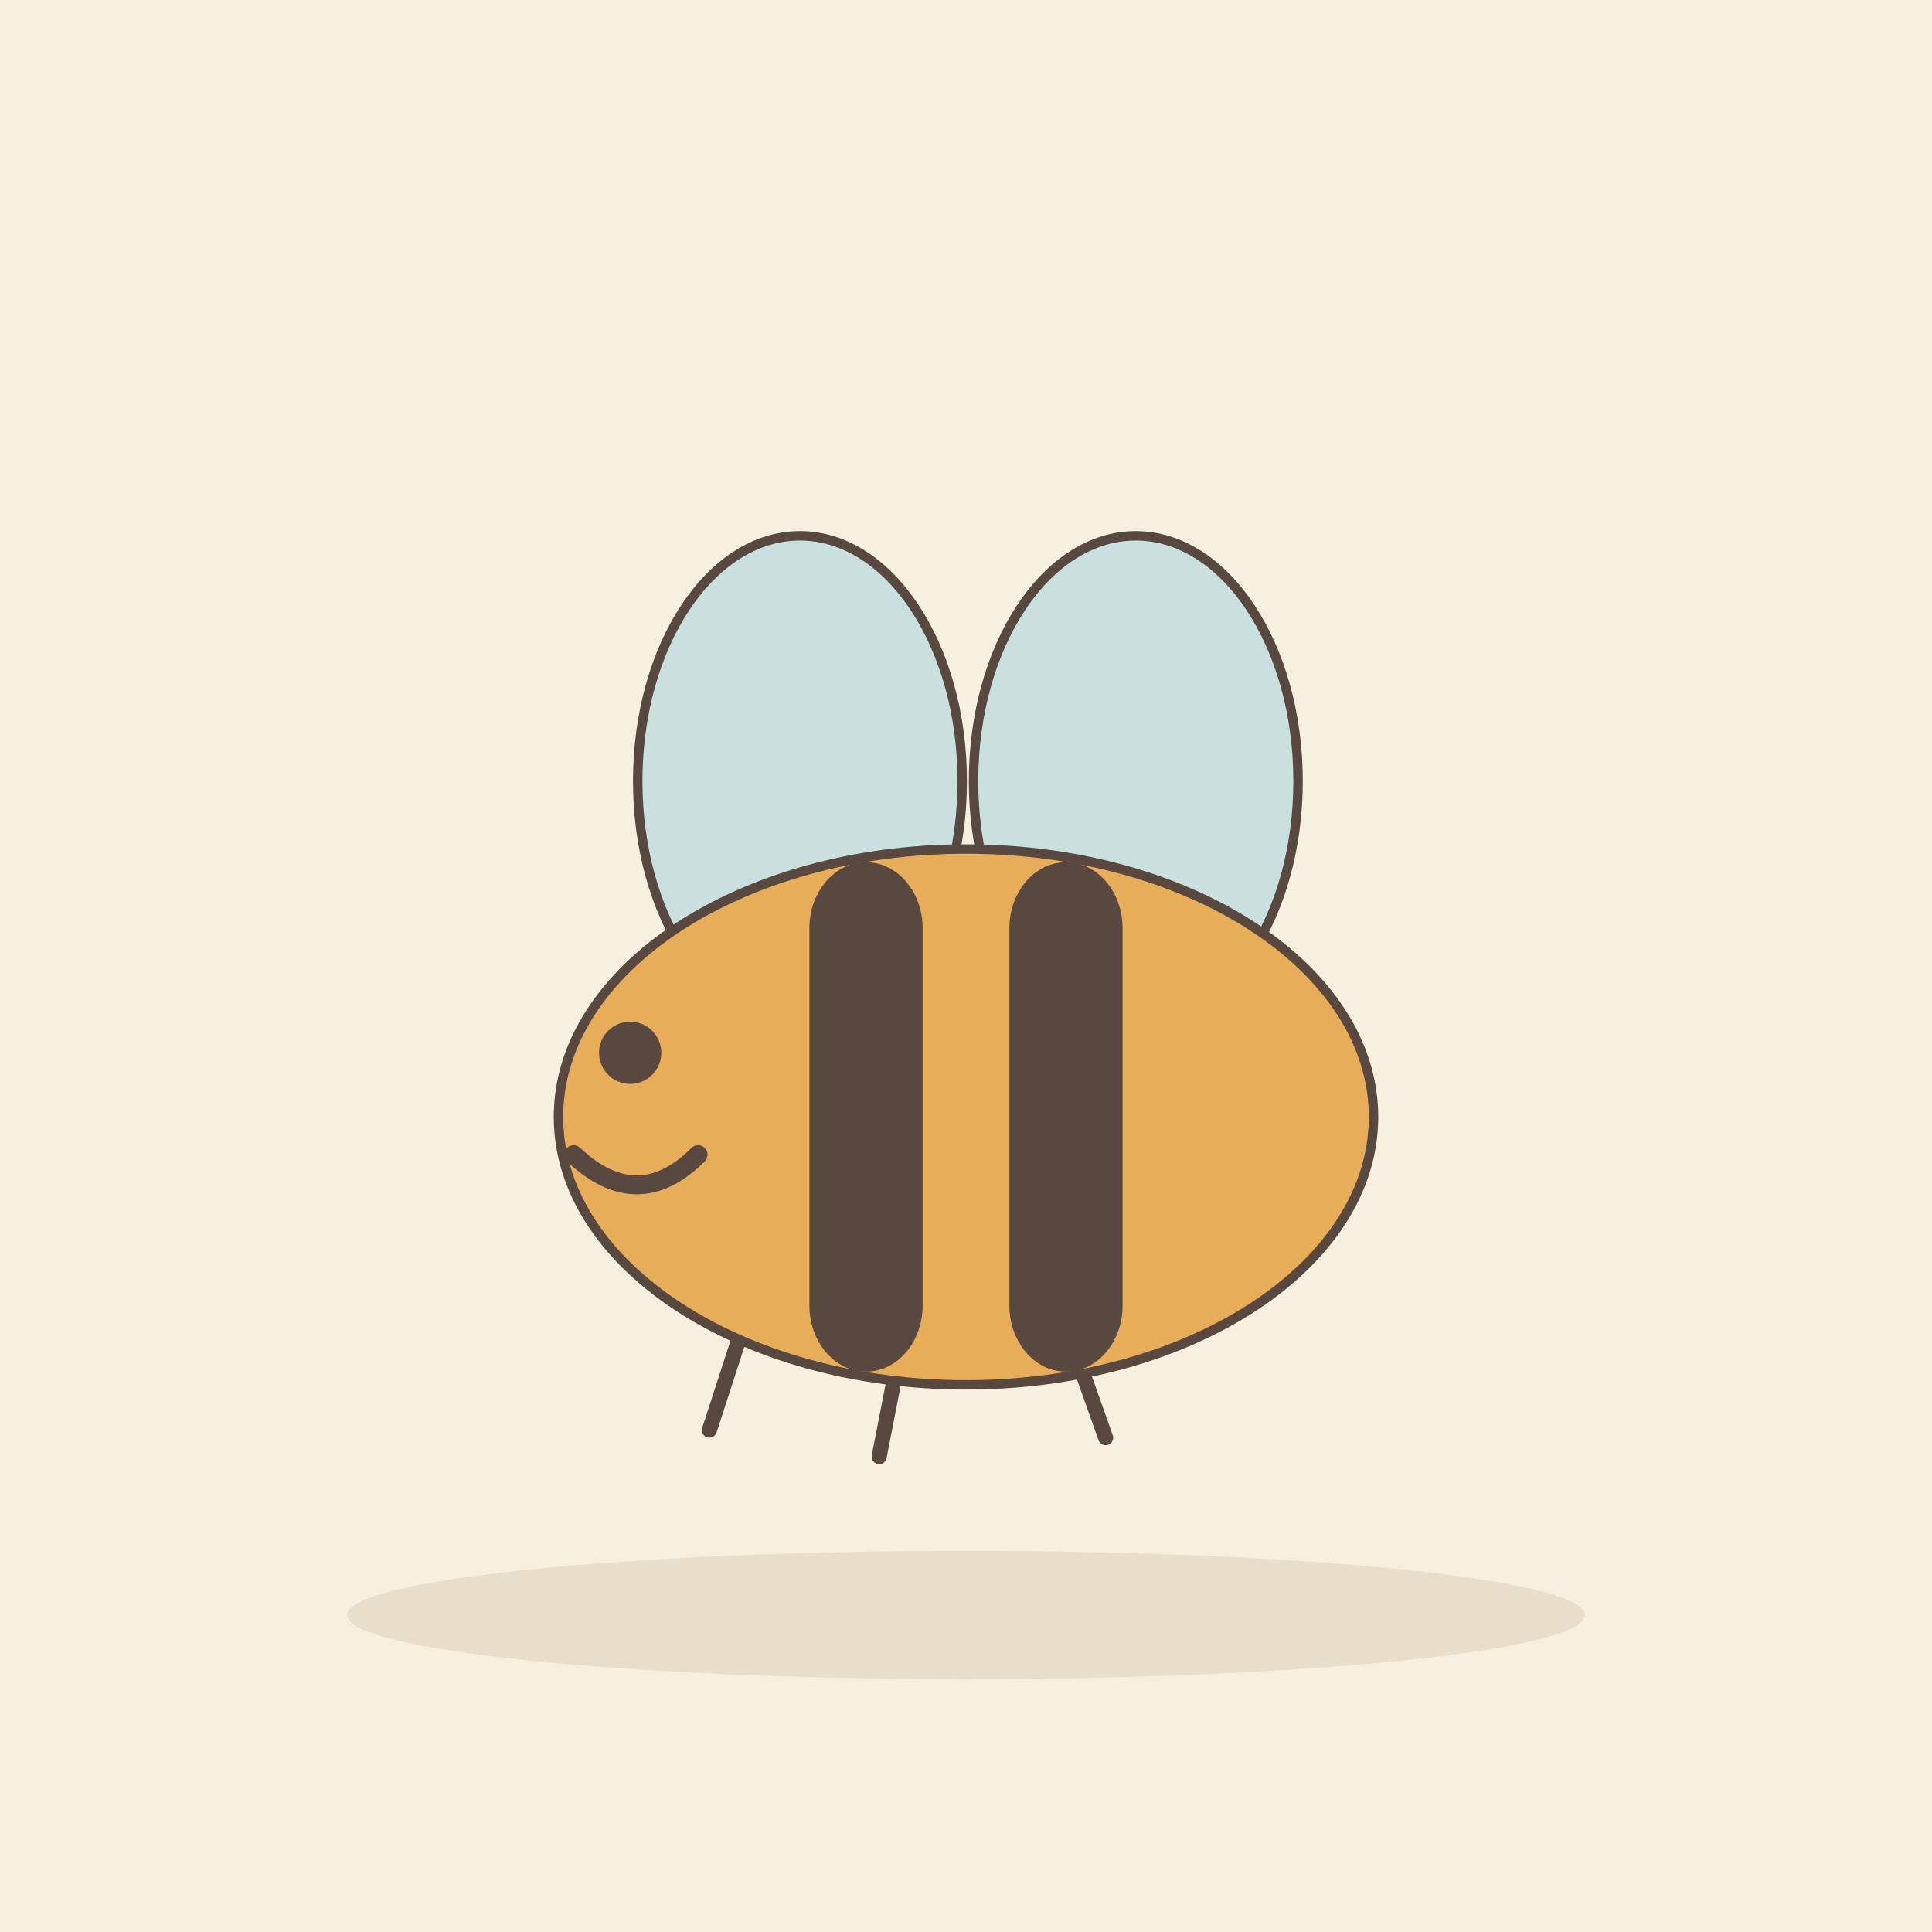
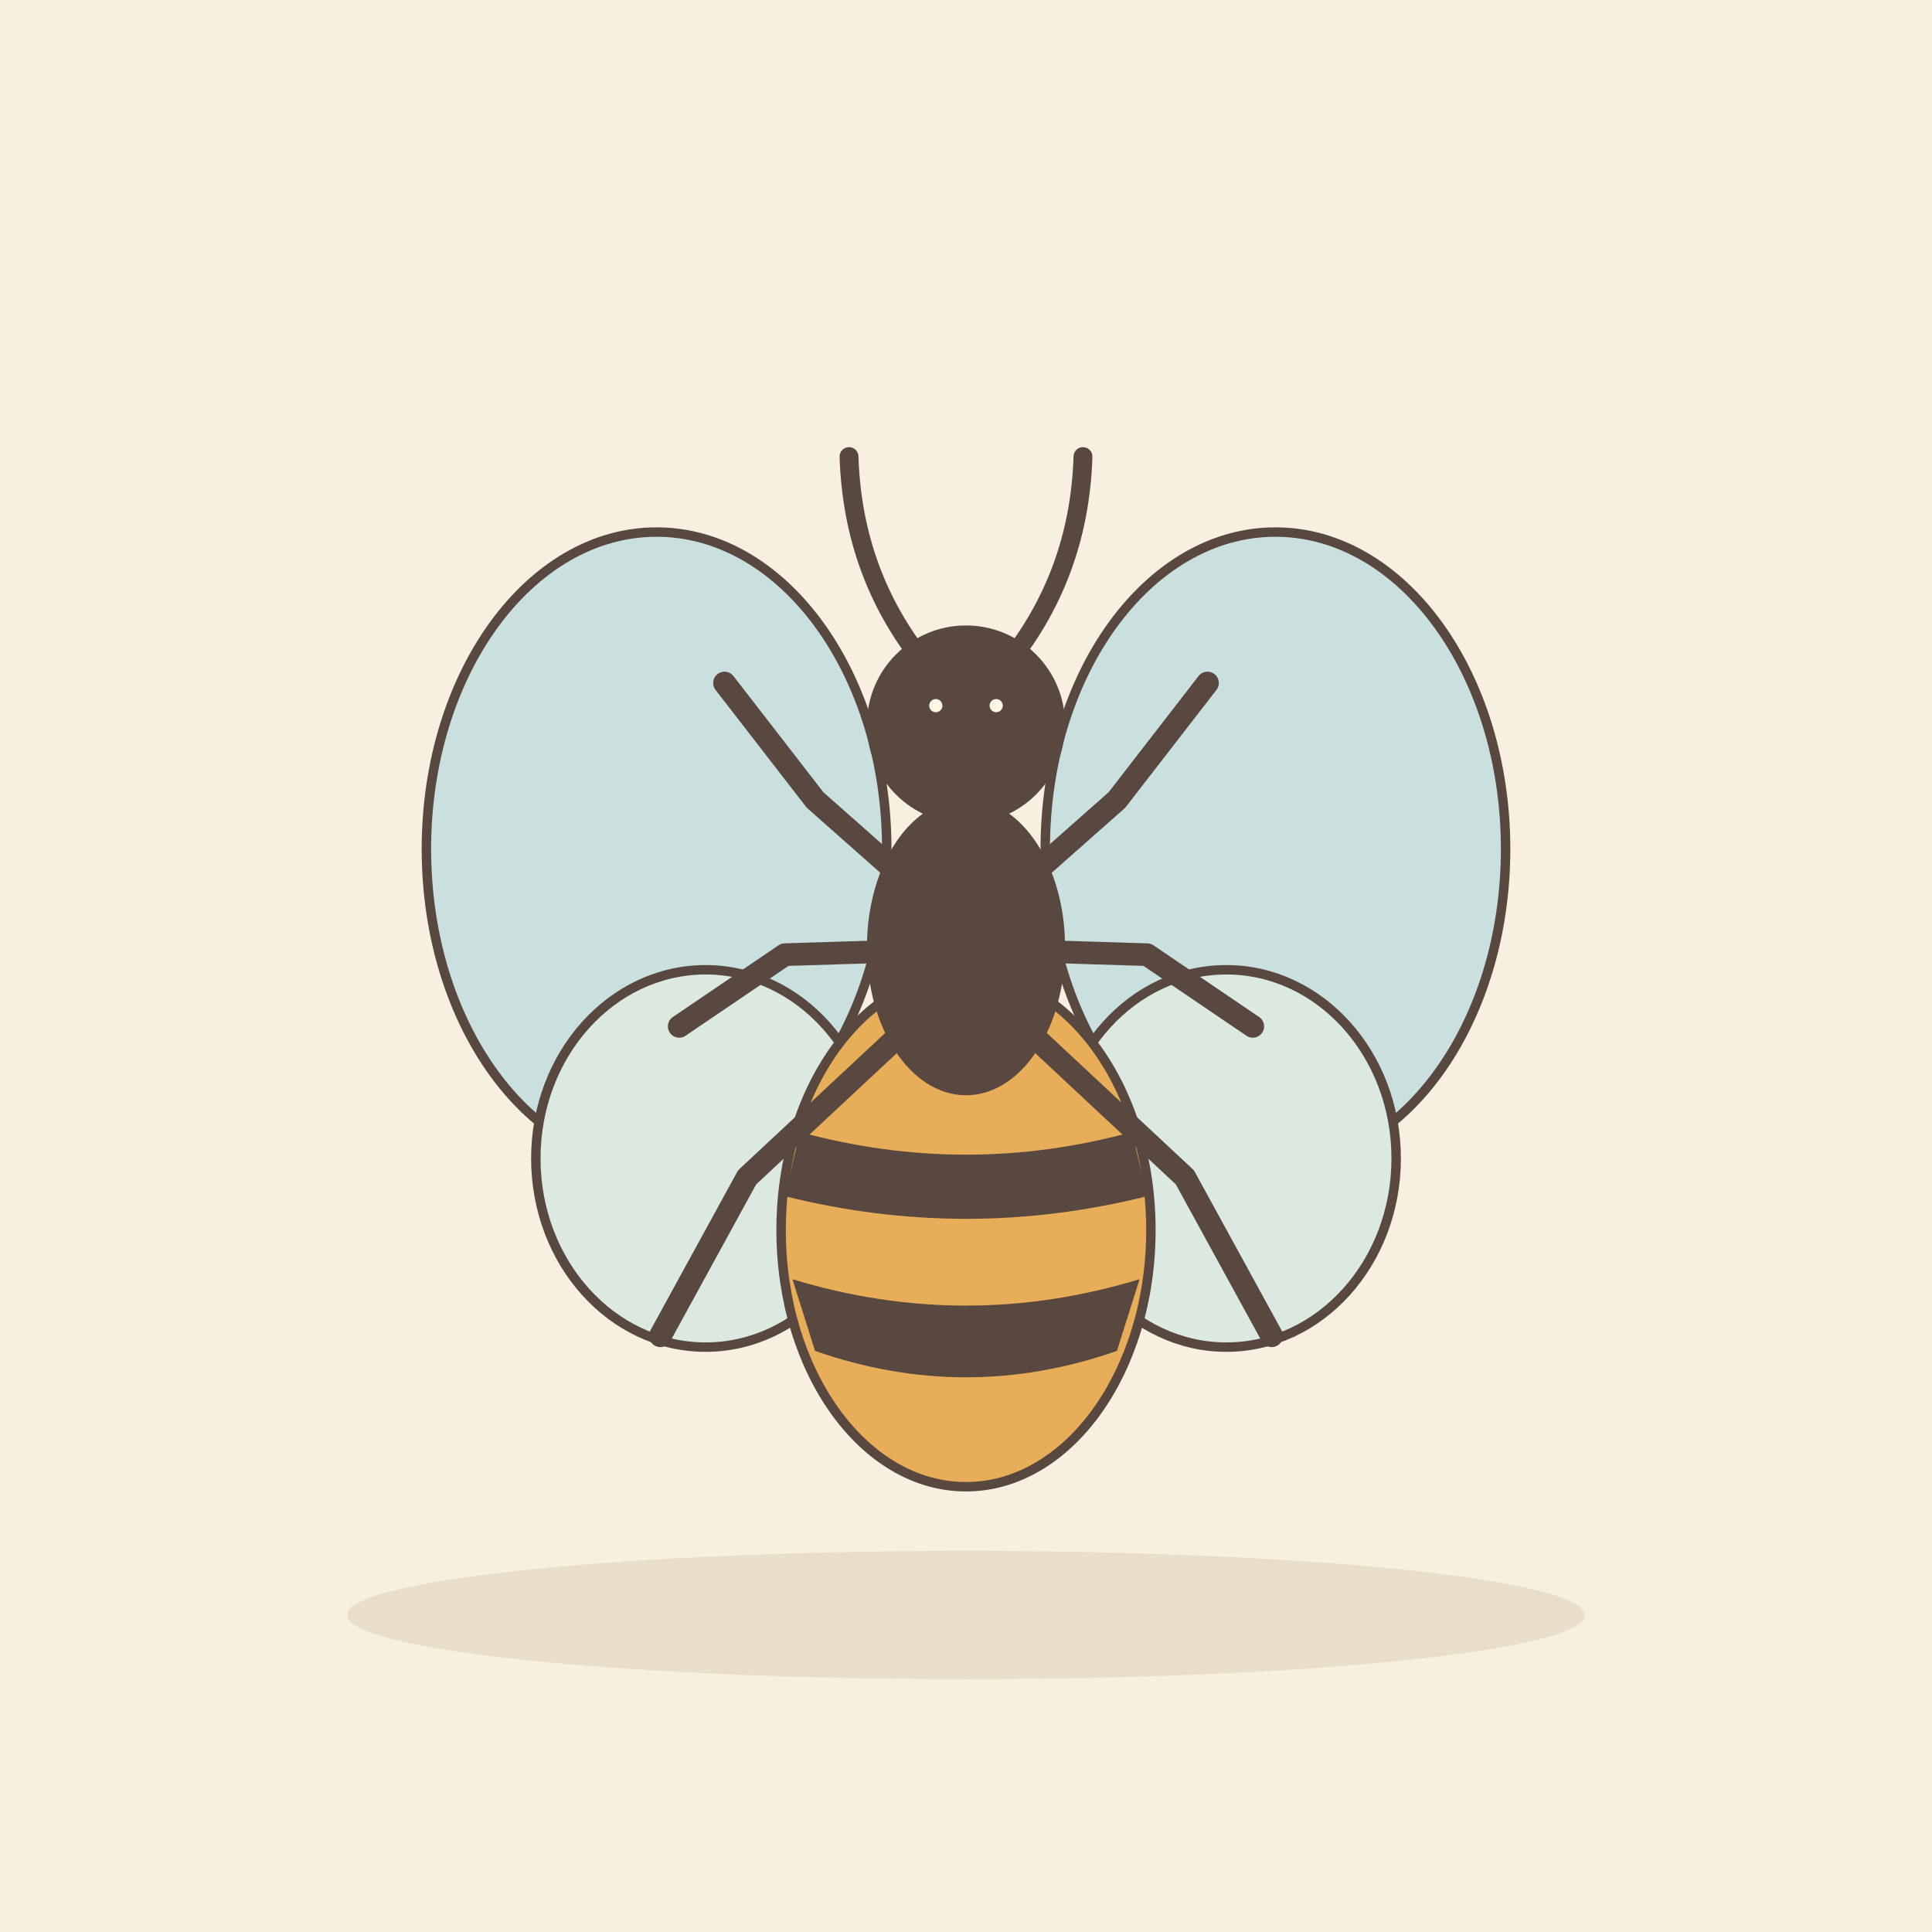
<svg xmlns="http://www.w3.org/2000/svg" width="512" height="512" viewBox="0 0 512 512">
  <rect width="512" height="512" fill="#f7efdf" />
  <ellipse cx="256" cy="428" rx="164" ry="17" fill="#e8deca" />
  <g stroke="none">
-     <path d="M200 342 L188 379 M240 350 L233 386 M282 350 L293 381 M206 250 L191 223 M245 242 L238 215 M286 245 L299 221" fill="none" stroke="#58483f" stroke-width="4" stroke-linecap="round" stroke-linejoin="round" />
-     <ellipse cx="212" cy="207" rx="43" ry="65" fill="#c9e0df" stroke="#58483f" stroke-width="2.5" />
-     <ellipse cx="301" cy="207" rx="43" ry="65" fill="#c9e0df" stroke="#58483f" stroke-width="2.5" />
-     <ellipse cx="256" cy="296" rx="108" ry="71" fill="#e7ad58" stroke="#58483f" stroke-width="2.5" />
-     <rect x="217" y="231" width="25" height="130" rx="15" fill="#58483f" stroke="#58483f" stroke-width="5" />
-     <rect x="270" y="231" width="25" height="130" rx="15" fill="#58483f" stroke="#58483f" stroke-width="5" />
-     <ellipse cx="167" cy="279" rx="7" ry="7" fill="#58483f" stroke="#58483f" stroke-width="2.5" />
-     <path d="M152 306 Q169 322 185 306" fill="none" stroke="#58483f" stroke-width="5" stroke-linecap="round" stroke-linejoin="round" />
+     <ellipse cx="174" cy="225" rx="61" ry="84" fill="#c9e0df" stroke="#58483f" stroke-width="2.5" />
+     <ellipse cx="338" cy="225" rx="61" ry="84" fill="#c9e0df" stroke="#58483f" stroke-width="2.5" />
+     <ellipse cx="187" cy="307" rx="45" ry="50" fill="#dce9e1" stroke="#58483f" stroke-width="2.5" />
+     <ellipse cx="325" cy="307" rx="45" ry="50" fill="#dce9e1" stroke="#58483f" stroke-width="2.5" />
+     <ellipse cx="256" cy="326" rx="49" ry="68" fill="#e7ad58" stroke="#58483f" stroke-width="2.5" />
+     <path d="M212 300 Q256 312 300 300 L304 317 Q256 329 208 317 Z" fill="#58483f" stroke="#58483f" stroke-width="0" stroke-linecap="round" stroke-linejoin="round" />
+     <path d="M210 339 Q256 353 302 339 L296 358 Q256 372 216 358 Z" fill="#58483f" stroke="#58483f" stroke-width="0" stroke-linecap="round" stroke-linejoin="round" />
+     <path d="M242 235 L216 212 L192 181" fill="none" stroke="#58483f" stroke-width="6" stroke-linecap="round" stroke-linejoin="round" />
+     <path d="M240 252 L208 253 L180 272" fill="none" stroke="#58483f" stroke-width="6" stroke-linecap="round" stroke-linejoin="round" />
+     <path d="M243 270 L198 312 L175 354" fill="none" stroke="#58483f" stroke-width="6" stroke-linecap="round" stroke-linejoin="round" />
+     <path d="M270 235 L296 212 L320 181" fill="none" stroke="#58483f" stroke-width="6" stroke-linecap="round" stroke-linejoin="round" />
+     <path d="M272 252 L304 253 L332 272" fill="none" stroke="#58483f" stroke-width="6" stroke-linecap="round" stroke-linejoin="round" />
+     <path d="M269 270 L314 312 L337 354" fill="none" stroke="#58483f" stroke-width="6" stroke-linecap="round" stroke-linejoin="round" />
+     <ellipse cx="256" cy="251" rx="25" ry="38" fill="#58483f" stroke="#58483f" stroke-width="2.5" />
+     <path d="M246 177 Q226 153 225 121 M266 177 Q286 153 287 121" fill="none" stroke="#58483f" stroke-width="5" stroke-linecap="round" stroke-linejoin="round" />
+     <ellipse cx="256" cy="192" rx="25" ry="25" fill="#58483f" stroke="#58483f" stroke-width="2.5" />
+     <ellipse cx="248" cy="187" rx="3" ry="3" fill="#fff6e6" stroke="#58483f" stroke-width="2.5" />
+     <ellipse cx="264" cy="187" rx="3" ry="3" fill="#fff6e6" stroke="#58483f" stroke-width="2.5" />
  </g>
</svg>
